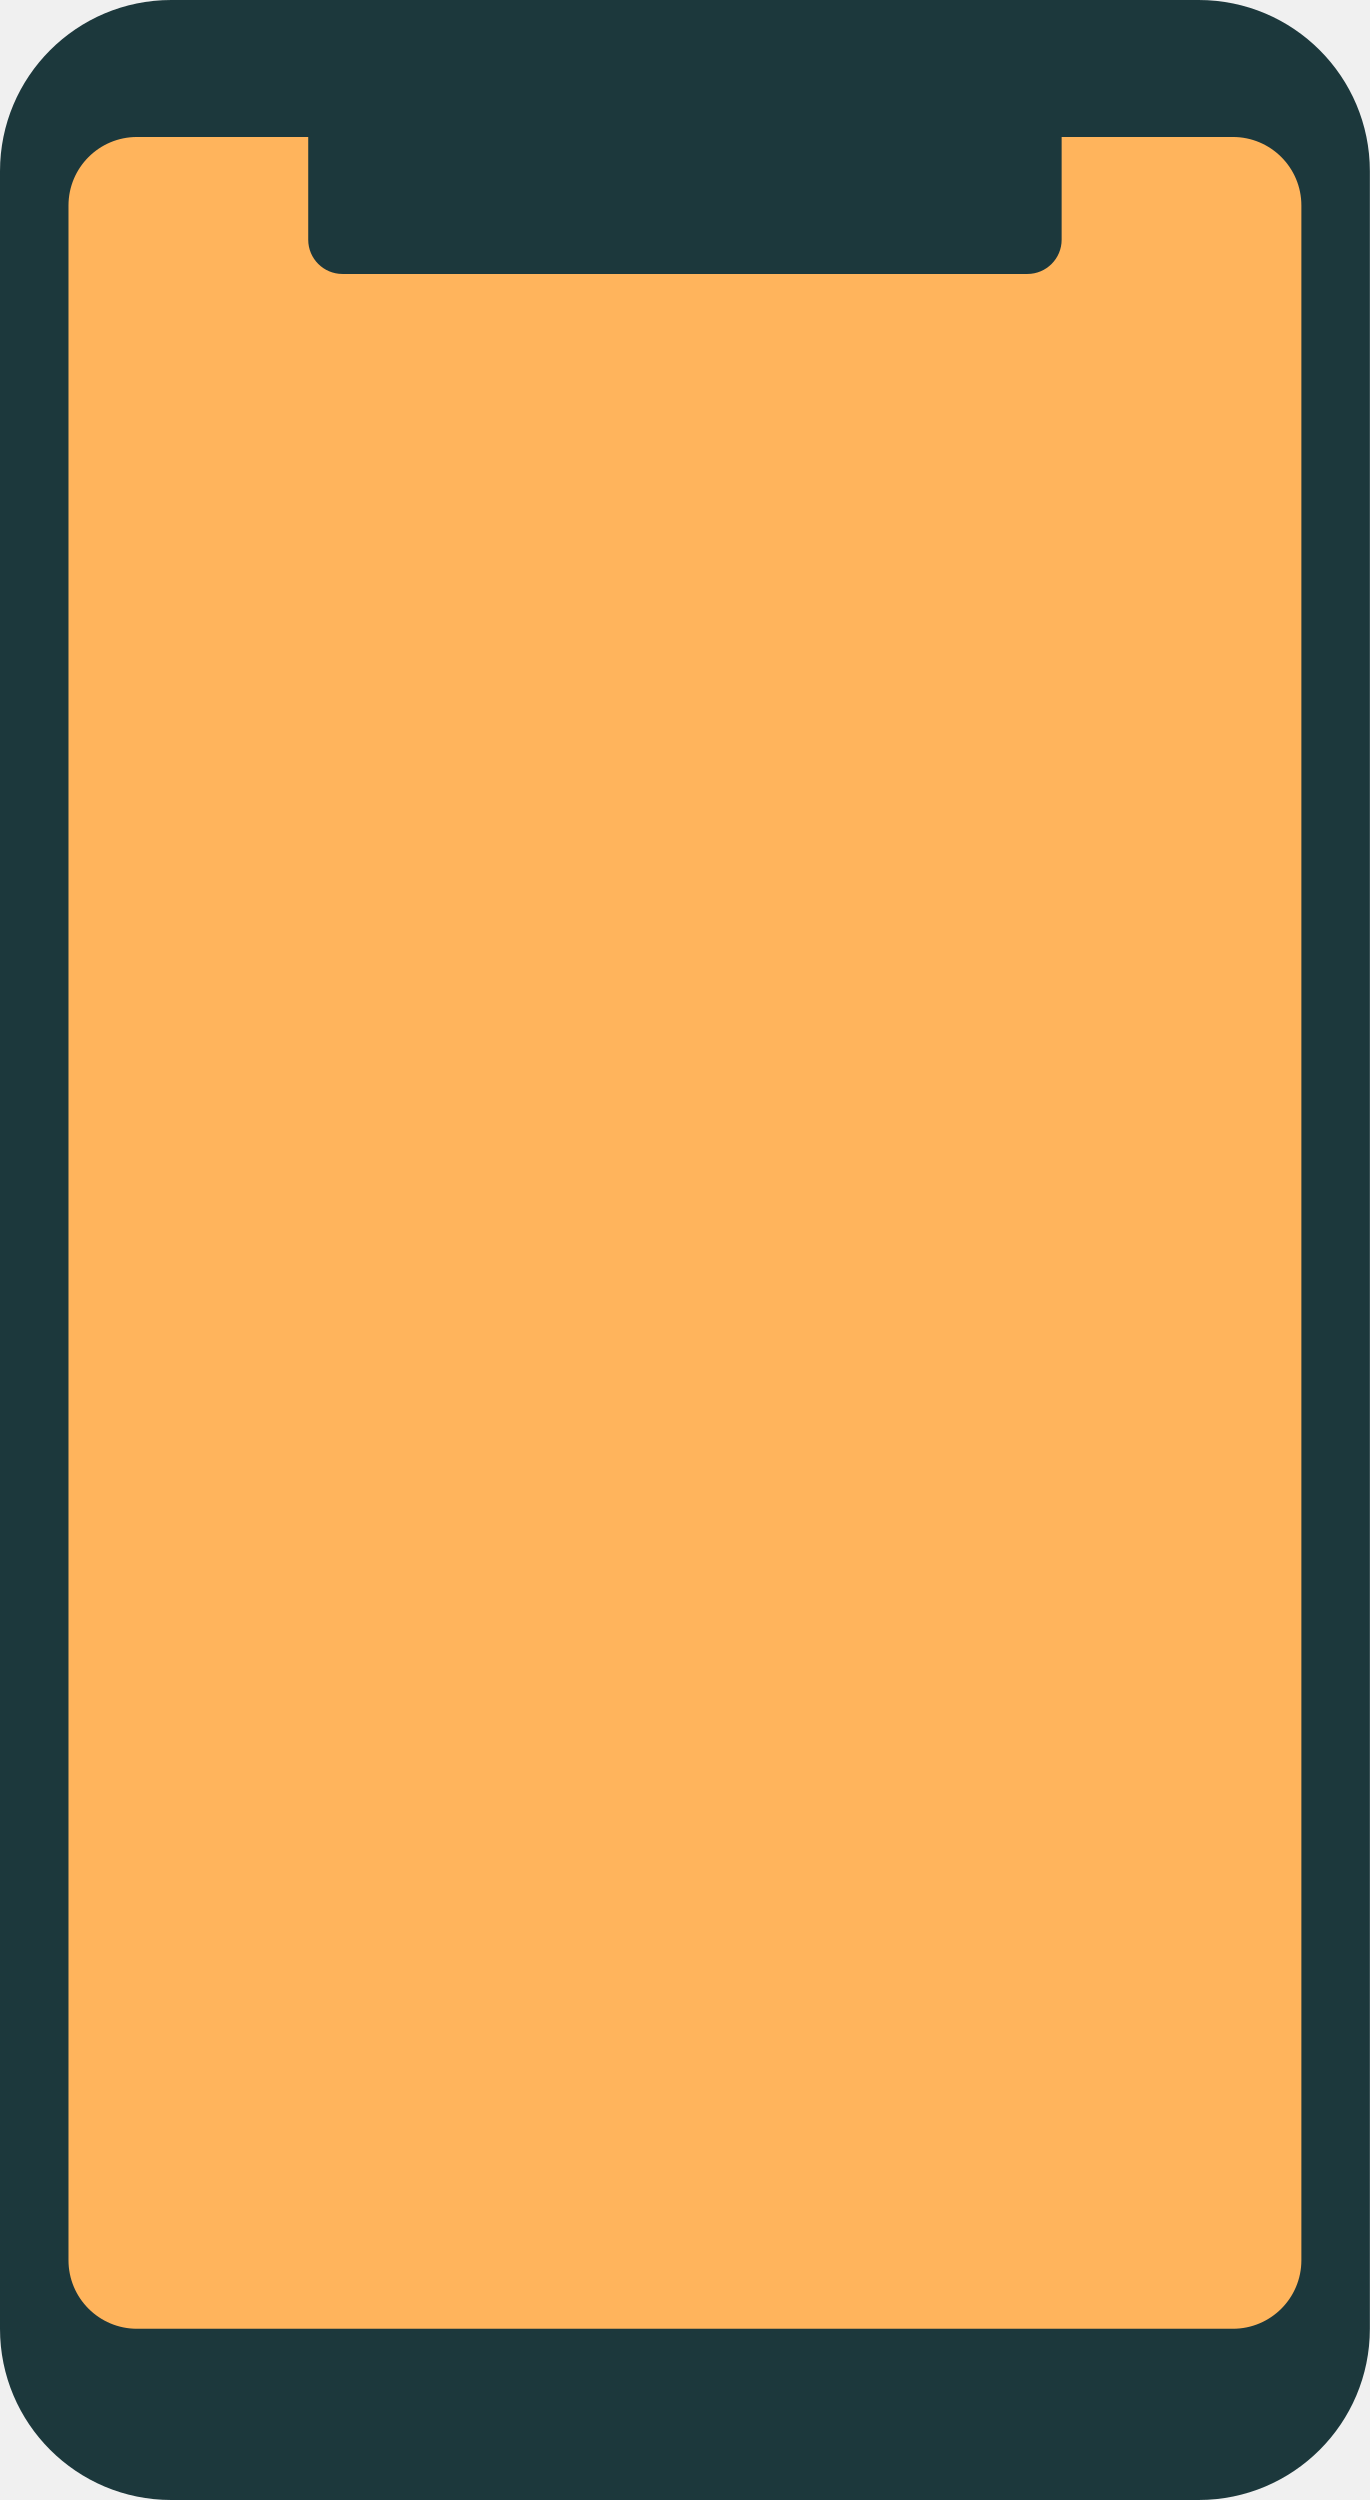
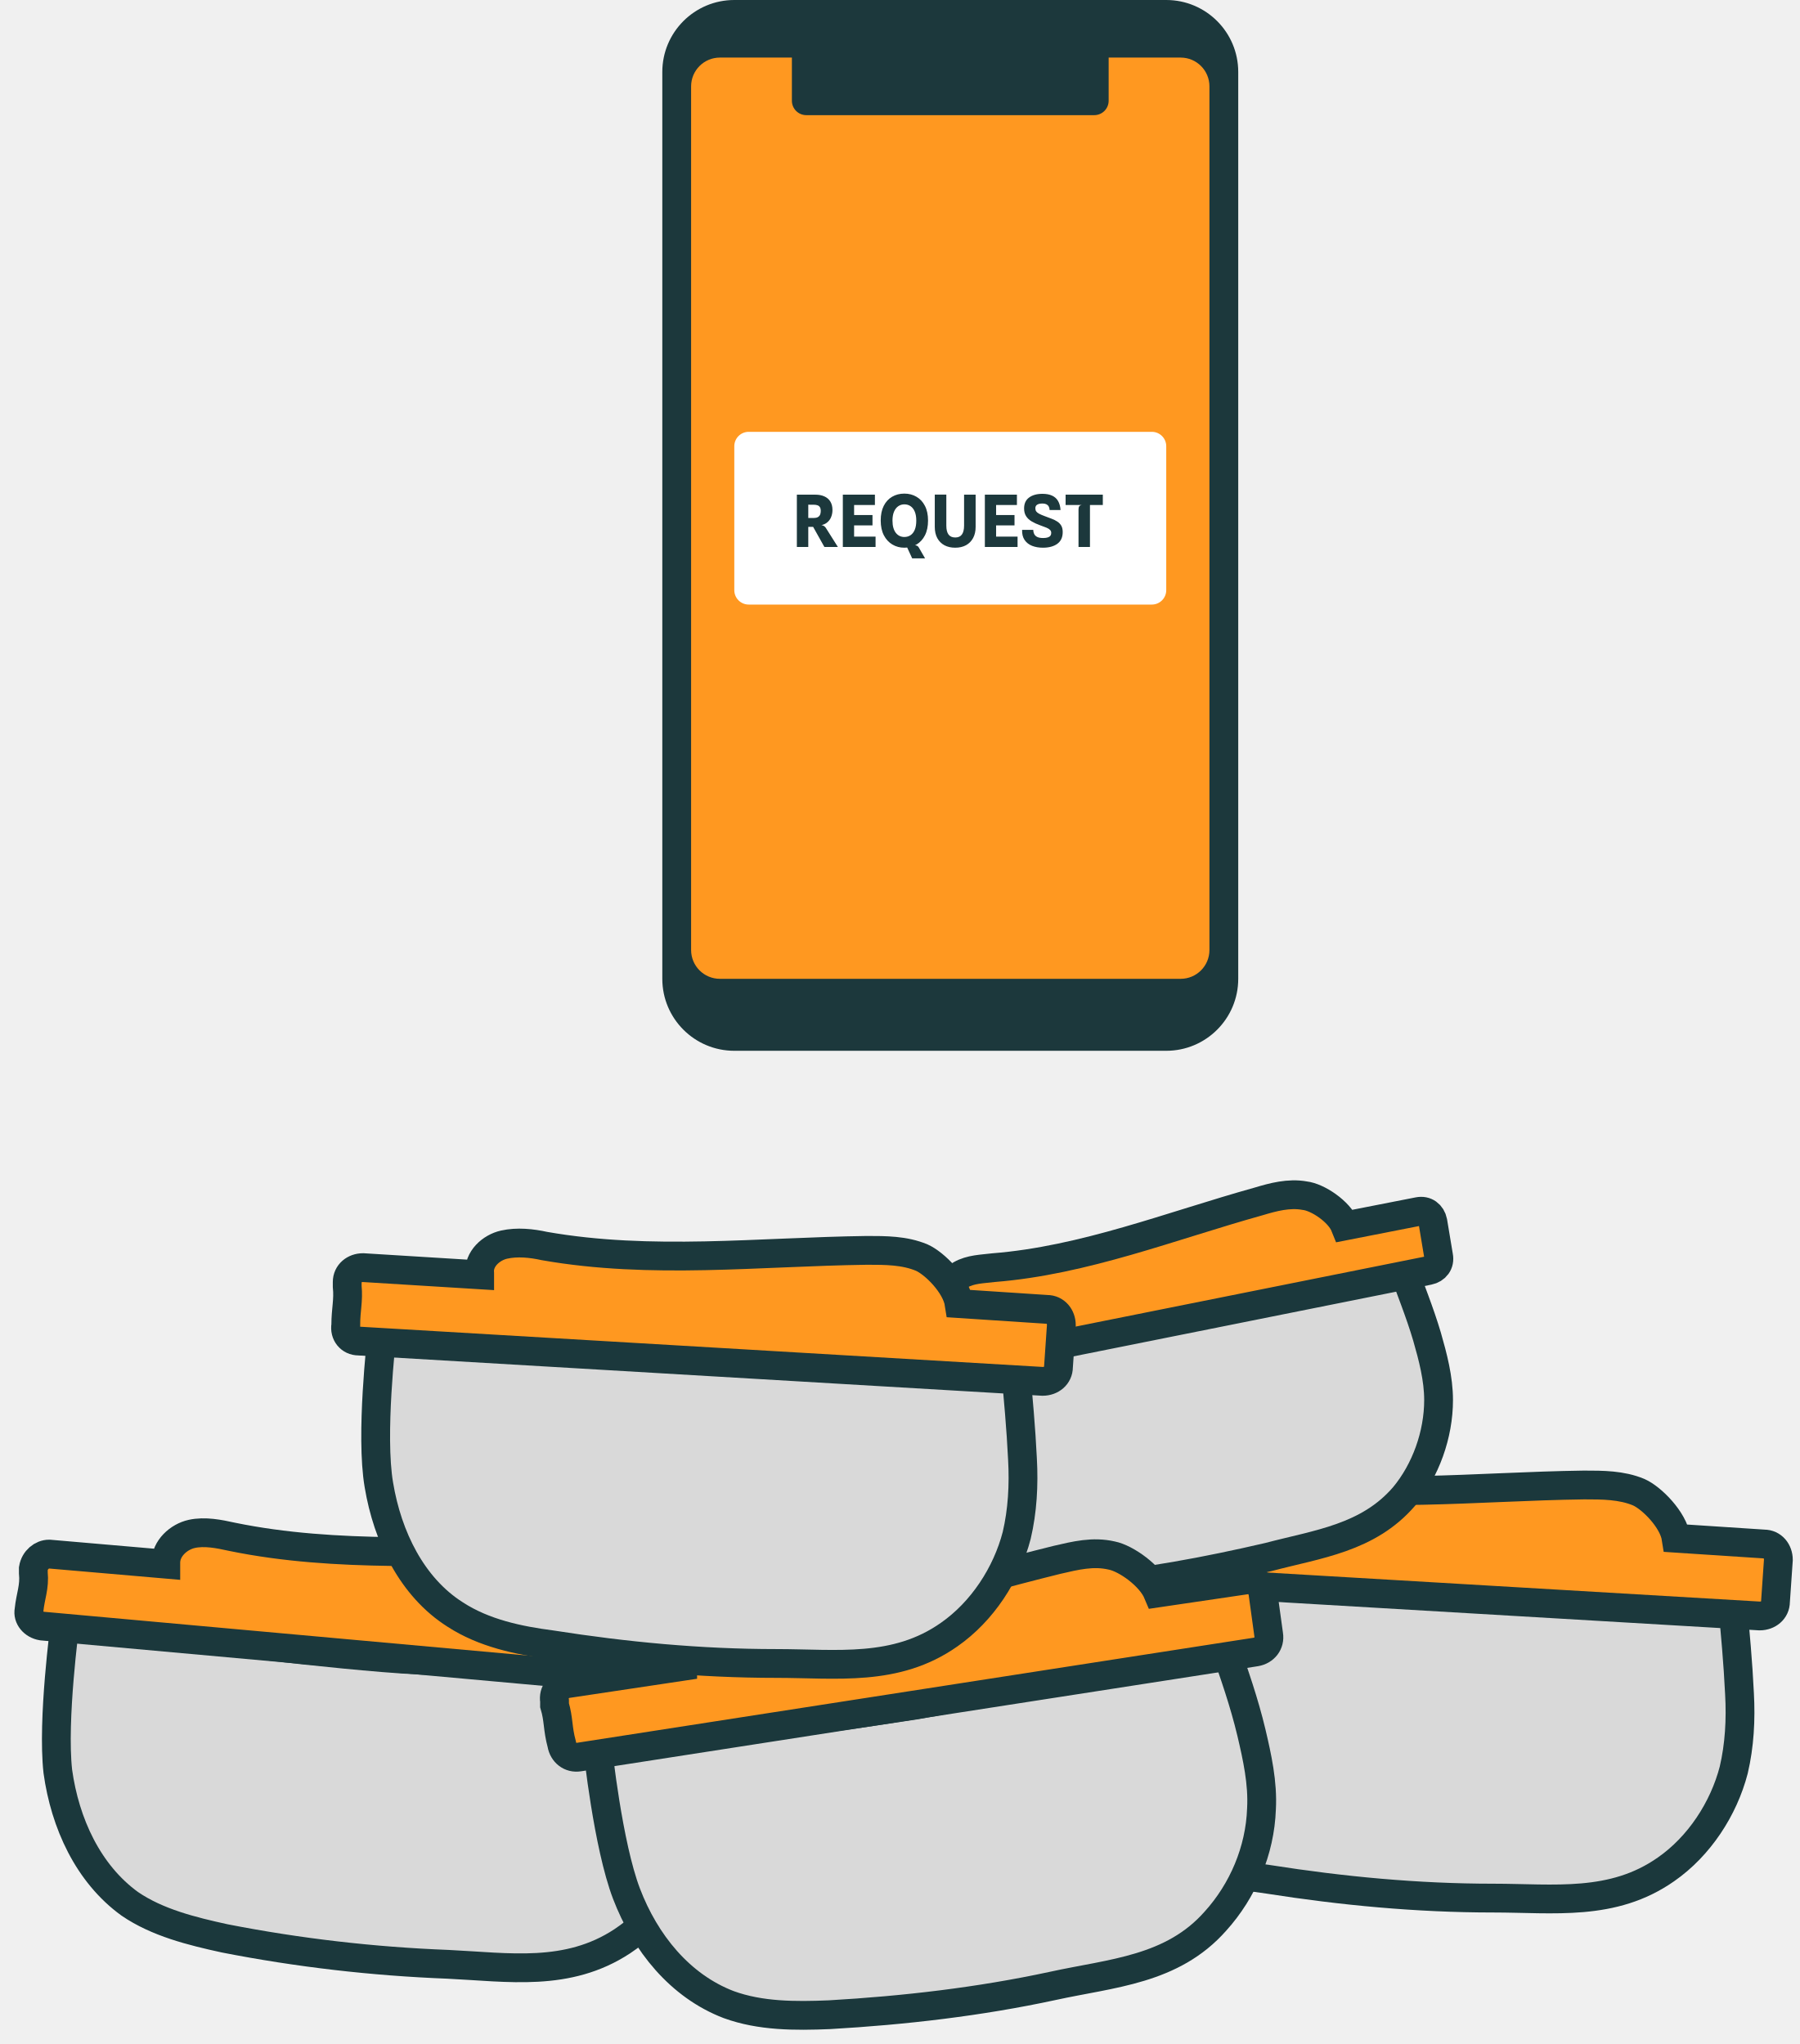
- <svg xmlns="http://www.w3.org/2000/svg" width="40" height="73" fill="none">
-   <rect width="40" height="73" rx="5" fill="#1C383C" />
-   <rect x="2" y="4" width="36" height="64" rx="2" fill="#FFB45C" />
-   <rect x="9" width="22" height="8" rx="1" fill="#1C383C" />
+ <svg xmlns="http://www.w3.org/2000/svg" width="125" height="142" viewBox="0 0 125 142" fill="none">
+   <path d="M76.115 119.464C76.715 123.064 78.415 126.564 81.415 128.464C83.415 129.764 85.815 130.264 88.115 130.564C93.215 131.364 98.415 131.864 103.715 131.864C107.915 131.864 112.015 132.464 115.715 129.864C118.015 128.264 119.715 125.664 120.415 122.964C120.815 121.264 120.915 119.464 120.815 117.664C120.715 115.564 120.515 113.364 120.315 111.264C113.215 110.364 105.615 111.164 98.415 110.764C91.215 110.364 84.015 109.664 76.815 108.864C76.615 108.864 76.315 108.864 76.315 109.064C76.315 109.264 75.515 115.864 76.115 119.464Z" fill="#D9D9D9" stroke="#1B383C" stroke-width="2" stroke-miterlimit="10" />
+   <path d="M73.915 105.664V105.364C73.915 104.764 74.415 104.364 75.015 104.364L83.115 104.864C83.115 104.864 83.115 104.864 83.115 104.764C83.015 103.764 83.915 102.964 84.815 102.764C85.715 102.564 86.715 102.664 87.615 102.864C95.015 104.164 102.515 103.264 110.015 103.164C111.315 103.164 112.615 103.164 113.815 103.664C114.715 104.064 116.215 105.564 116.415 106.864L122.515 107.264C123.115 107.264 123.515 107.764 123.515 108.364L123.315 111.264C123.315 111.864 122.815 112.264 122.215 112.264L74.715 109.464C74.115 109.464 73.715 108.964 73.815 108.364C73.815 107.264 74.015 106.664 73.915 105.664Z" fill="#FF9820" stroke="#1B383C" stroke-width="2" stroke-miterlimit="10" />
+   <path d="M63.016 103.865C64.316 106.665 66.415 109.165 69.216 110.065C71.115 110.665 73.115 110.565 75.115 110.365C79.516 109.965 83.816 109.165 88.115 108.165C91.516 107.265 95.016 106.865 97.516 103.965C99.016 102.165 99.915 99.665 99.915 97.265C99.915 95.765 99.516 94.265 99.115 92.865C98.615 91.165 97.915 89.465 97.316 87.765C91.316 88.565 85.316 90.865 79.316 92.065C73.316 93.265 67.316 94.265 61.316 95.065C61.115 95.065 60.916 95.165 60.916 95.365C60.916 95.465 61.816 101.165 63.016 103.865Z" fill="#D9D9D9" stroke="#1B383C" stroke-width="2" stroke-miterlimit="10" />
+   <path d="M58.316 93.065V92.865C58.215 92.365 58.516 91.865 59.016 91.865L65.716 90.565C65.415 89.765 66.016 88.965 66.716 88.565C67.415 88.165 68.216 88.165 69.016 88.065C75.316 87.565 81.316 85.165 87.415 83.465C88.415 83.165 89.516 82.865 90.615 83.065C91.516 83.165 93.016 84.165 93.416 85.165L98.516 84.165C99.016 84.065 99.416 84.365 99.516 84.865L99.916 87.265C100.016 87.765 99.716 88.165 99.216 88.265L59.816 96.165C59.316 96.265 58.916 95.965 58.816 95.465C58.516 94.465 58.615 93.865 58.316 93.065Z" fill="#FF9820" stroke="#1B383C" stroke-width="2" stroke-miterlimit="10" />
+   <path d="M4.016 123.064C4.516 126.664 6.116 130.164 9.016 132.264C10.916 133.564 13.316 134.164 15.616 134.664C20.716 135.664 25.916 136.264 31.116 136.464C35.316 136.664 39.416 137.364 43.216 134.864C45.616 133.264 47.416 130.864 48.216 128.064C48.716 126.364 48.816 124.564 48.816 122.764C48.816 120.664 48.616 118.464 48.516 116.364C41.516 115.264 33.816 115.764 26.616 115.164C19.416 114.564 12.216 113.564 5.116 112.564C4.916 112.564 4.616 112.564 4.516 112.764C4.516 112.864 3.616 119.464 4.016 123.064Z" fill="#D9D9D9" stroke="#1B383C" stroke-width="2" stroke-miterlimit="10" />
+   <path d="M2.315 109.264V108.964C2.415 108.364 2.915 107.964 3.415 107.964L11.515 108.664C11.515 108.664 11.515 108.664 11.515 108.564C11.515 107.564 12.415 106.764 13.315 106.564C14.215 106.364 15.215 106.564 16.115 106.764C23.415 108.264 31.015 107.664 38.515 107.764C39.815 107.764 41.115 107.864 42.315 108.364C43.215 108.764 44.615 110.364 44.815 111.664L50.915 112.264C51.515 112.264 51.915 112.864 51.815 113.364L51.515 116.264C51.415 116.864 50.915 117.264 50.415 117.264L2.915 112.964C2.315 112.864 1.915 112.364 2.015 111.864C2.115 110.864 2.415 110.264 2.315 109.264Z" fill="#FF9820" stroke="#1B383C" stroke-width="2" stroke-miterlimit="10" />
+   <path d="M43.515 131.565C44.815 134.965 47.215 137.965 50.615 139.265C52.815 140.065 55.215 140.065 57.615 139.965C62.815 139.665 68.015 139.065 73.115 137.965C77.215 137.065 81.415 136.865 84.415 133.465C86.315 131.365 87.515 128.565 87.615 125.665C87.715 123.865 87.315 122.065 86.915 120.365C86.415 118.265 85.715 116.265 85.015 114.265C77.915 114.865 70.615 117.265 63.515 118.465C56.415 119.565 49.215 120.465 42.015 121.165C41.815 121.165 41.515 121.265 41.515 121.465C41.515 121.465 42.215 128.165 43.515 131.565Z" fill="#D9D9D9" stroke="#1B383C" stroke-width="2" stroke-miterlimit="10" />
+   <path d="M38.515 118.465V118.165C38.415 117.565 38.815 117.065 39.415 116.965L47.415 115.765C47.415 115.765 47.415 115.765 47.415 115.665C47.115 114.765 47.815 113.765 48.715 113.365C49.515 112.965 50.515 112.965 51.415 112.865C58.915 112.565 66.115 110.165 73.415 108.365C74.715 108.065 75.915 107.765 77.215 108.065C78.215 108.265 79.915 109.465 80.415 110.665L86.515 109.765C87.115 109.665 87.615 110.065 87.715 110.665L88.115 113.565C88.215 114.165 87.815 114.665 87.215 114.765L40.215 122.065C39.615 122.165 39.115 121.765 39.015 121.165C38.715 120.065 38.815 119.465 38.515 118.465Z" fill="#FF9820" stroke="#1B383C" stroke-width="2" stroke-miterlimit="10" />
+   <path d="M26.315 103.164C26.915 106.764 28.615 110.264 31.615 112.164C33.615 113.464 36.015 113.964 38.315 114.264C43.415 115.064 48.615 115.564 53.915 115.564C58.115 115.564 62.215 116.164 65.915 113.564C68.215 111.964 69.915 109.364 70.615 106.664C71.015 104.964 71.115 103.164 71.015 101.364C70.915 99.264 70.715 97.064 70.515 94.965C63.415 94.064 55.815 94.865 48.615 94.465C41.415 94.064 34.215 93.365 27.015 92.564C26.815 92.564 26.515 92.564 26.515 92.764C26.515 92.965 25.715 99.665 26.315 103.164Z" fill="#D9D9D9" stroke="#1B383C" stroke-width="2" stroke-miterlimit="10" />
+   <path d="M24.115 89.365V89.064C24.115 88.465 24.615 88.064 25.215 88.064L33.315 88.564C33.315 88.564 33.315 88.564 33.315 88.465C33.215 87.465 34.115 86.665 35.015 86.465C35.915 86.264 36.915 86.365 37.815 86.564C45.215 87.865 52.715 86.965 60.215 86.865C61.515 86.865 62.815 86.865 64.015 87.365C64.915 87.764 66.415 89.264 66.615 90.564L72.715 90.965C73.315 90.965 73.715 91.465 73.715 92.064L73.515 94.965C73.515 95.564 73.015 95.965 72.415 95.965L24.915 93.165C24.315 93.165 23.915 92.665 24.015 92.064C24.015 90.965 24.215 90.365 24.115 89.365Z" fill="#FF9820" stroke="#1B383C" stroke-width="2" stroke-miterlimit="10" />
+   <rect x="46" width="40" height="73" rx="5" fill="#1C383C" />
+   <rect x="48" y="4" width="36" height="64" rx="2" fill="#FF9820" />
+   <rect x="51" y="30" width="30" height="12" rx="1" fill="white" />
+   <path d="M57.258 38L56.475 36.602H56.09L55.922 36.565L55.995 36.065V35.985H56.523C56.639 35.985 56.733 35.965 56.803 35.925C56.874 35.885 56.926 35.829 56.958 35.758C56.989 35.684 57.005 35.598 57.005 35.5C57.005 35.378 56.983 35.287 56.94 35.225C56.897 35.163 56.839 35.122 56.767 35.1C56.697 35.077 56.619 35.065 56.532 35.065L56.135 35.062L55.96 34.78L55.92 34.365C55.985 34.365 56.046 34.365 56.102 34.365C56.161 34.365 56.231 34.365 56.312 34.365C56.394 34.365 56.502 34.365 56.635 34.365C56.868 34.365 57.073 34.404 57.25 34.483C57.428 34.561 57.568 34.679 57.667 34.837C57.767 34.996 57.818 35.194 57.818 35.432C57.818 35.617 57.782 35.791 57.712 35.953C57.642 36.112 57.533 36.243 57.385 36.345C57.237 36.445 57.045 36.5 56.81 36.51L56.91 36.47C56.975 36.47 57.035 36.476 57.09 36.487C57.145 36.499 57.196 36.521 57.242 36.553C57.289 36.584 57.331 36.629 57.367 36.688L58.195 38H57.258ZM55.345 38V34.365H56.138V38H55.345ZM58.538 38V34.365H60.766V35.083H59.078L59.321 34.898V35.94L59.078 35.782H60.598V36.498H59.103L59.321 36.343V37.465L59.078 37.278H60.811V38H58.538ZM62.809 38.05C62.505 38.05 62.23 37.977 61.981 37.83C61.733 37.683 61.535 37.47 61.389 37.19C61.242 36.908 61.169 36.565 61.169 36.16C61.169 35.76 61.239 35.421 61.379 35.142C61.52 34.864 61.715 34.653 61.961 34.51C62.208 34.365 62.491 34.292 62.811 34.292C63.125 34.292 63.405 34.365 63.651 34.51C63.9 34.653 64.096 34.864 64.239 35.142C64.384 35.421 64.456 35.76 64.456 36.16C64.456 36.565 64.385 36.908 64.241 37.19C64.098 37.47 63.902 37.683 63.654 37.83C63.407 37.977 63.126 38.05 62.809 38.05ZM63.354 38.79L62.936 37.883H63.554C63.592 37.883 63.636 37.892 63.686 37.913C63.736 37.932 63.778 37.972 63.811 38.03L64.249 38.79H63.354ZM62.809 37.305C62.974 37.305 63.118 37.263 63.241 37.18C63.366 37.097 63.464 36.971 63.534 36.803C63.604 36.634 63.639 36.422 63.639 36.167C63.639 35.919 63.604 35.712 63.534 35.545C63.464 35.377 63.366 35.25 63.241 35.165C63.118 35.08 62.975 35.038 62.811 35.038C62.656 35.038 62.516 35.08 62.391 35.165C62.266 35.25 62.167 35.377 62.094 35.545C62.022 35.712 61.986 35.919 61.986 36.167C61.986 36.359 62.007 36.527 62.049 36.67C62.09 36.812 62.149 36.93 62.224 37.025C62.299 37.118 62.386 37.188 62.484 37.235C62.584 37.282 62.692 37.305 62.809 37.305ZM66.344 38.05C66.057 38.05 65.807 37.993 65.594 37.88C65.382 37.765 65.217 37.6 65.099 37.385C64.982 37.168 64.924 36.908 64.924 36.605V34.36H65.726V36.513C65.726 36.653 65.739 36.774 65.764 36.877C65.79 36.981 65.829 37.068 65.881 37.138C65.934 37.206 65.999 37.257 66.076 37.29C66.154 37.323 66.245 37.34 66.349 37.34C66.45 37.34 66.539 37.323 66.614 37.29C66.69 37.257 66.754 37.206 66.804 37.138C66.855 37.069 66.894 36.983 66.919 36.88C66.945 36.775 66.959 36.653 66.959 36.513V34.365H67.761V36.605C67.761 36.903 67.703 37.161 67.586 37.377C67.469 37.594 67.305 37.761 67.094 37.877C66.882 37.992 66.632 38.05 66.344 38.05ZM68.402 38V34.365H70.629V35.083H68.942L69.184 34.898V35.94L68.942 35.782H70.462V36.498H68.967L69.184 36.343V37.465L68.942 37.278H70.674V38H68.402ZM72.434 38.05C72.156 38.05 71.905 38.007 71.682 37.92C71.46 37.832 71.287 37.696 71.162 37.513C71.037 37.329 70.979 37.095 70.989 36.81H71.764C71.767 36.93 71.793 37.032 71.839 37.117C71.886 37.203 71.959 37.267 72.059 37.312C72.159 37.356 72.289 37.377 72.449 37.377C72.579 37.377 72.686 37.364 72.769 37.337C72.853 37.311 72.913 37.272 72.952 37.22C72.992 37.167 73.012 37.102 73.012 37.025C73.012 36.94 72.985 36.87 72.932 36.815C72.878 36.758 72.794 36.706 72.679 36.657C72.566 36.609 72.419 36.554 72.239 36.492C72.016 36.413 71.82 36.322 71.652 36.222C71.485 36.123 71.356 36 71.264 35.855C71.172 35.71 71.127 35.532 71.127 35.32C71.127 34.99 71.241 34.739 71.469 34.568C71.699 34.394 72.011 34.307 72.404 34.307C72.672 34.307 72.897 34.35 73.077 34.435C73.257 34.518 73.394 34.643 73.489 34.81C73.586 34.977 73.642 35.183 73.659 35.43H72.899C72.896 35.333 72.875 35.252 72.837 35.185C72.8 35.118 72.746 35.068 72.674 35.032C72.603 34.998 72.513 34.98 72.407 34.98C72.245 34.98 72.122 35.007 72.037 35.06C71.952 35.112 71.909 35.194 71.909 35.307C71.909 35.392 71.928 35.465 71.967 35.525C72.007 35.583 72.075 35.638 72.172 35.69C72.268 35.742 72.403 35.799 72.574 35.862C72.734 35.921 72.888 35.978 73.034 36.035C73.183 36.09 73.315 36.156 73.432 36.233C73.548 36.307 73.64 36.403 73.707 36.517C73.775 36.633 73.809 36.779 73.809 36.958C73.811 37.321 73.687 37.594 73.437 37.778C73.187 37.959 72.853 38.05 72.434 38.05ZM74.907 38V35.385C74.907 35.285 74.925 35.212 74.962 35.167C74.999 35.123 75.055 35.094 75.13 35.083H74.01V34.365H76.595V35.083H75.702V38H74.907Z" fill="#1C383C" />
+   <rect x="55" width="22" height="8" rx="1" fill="#1C383C" />
</svg>
